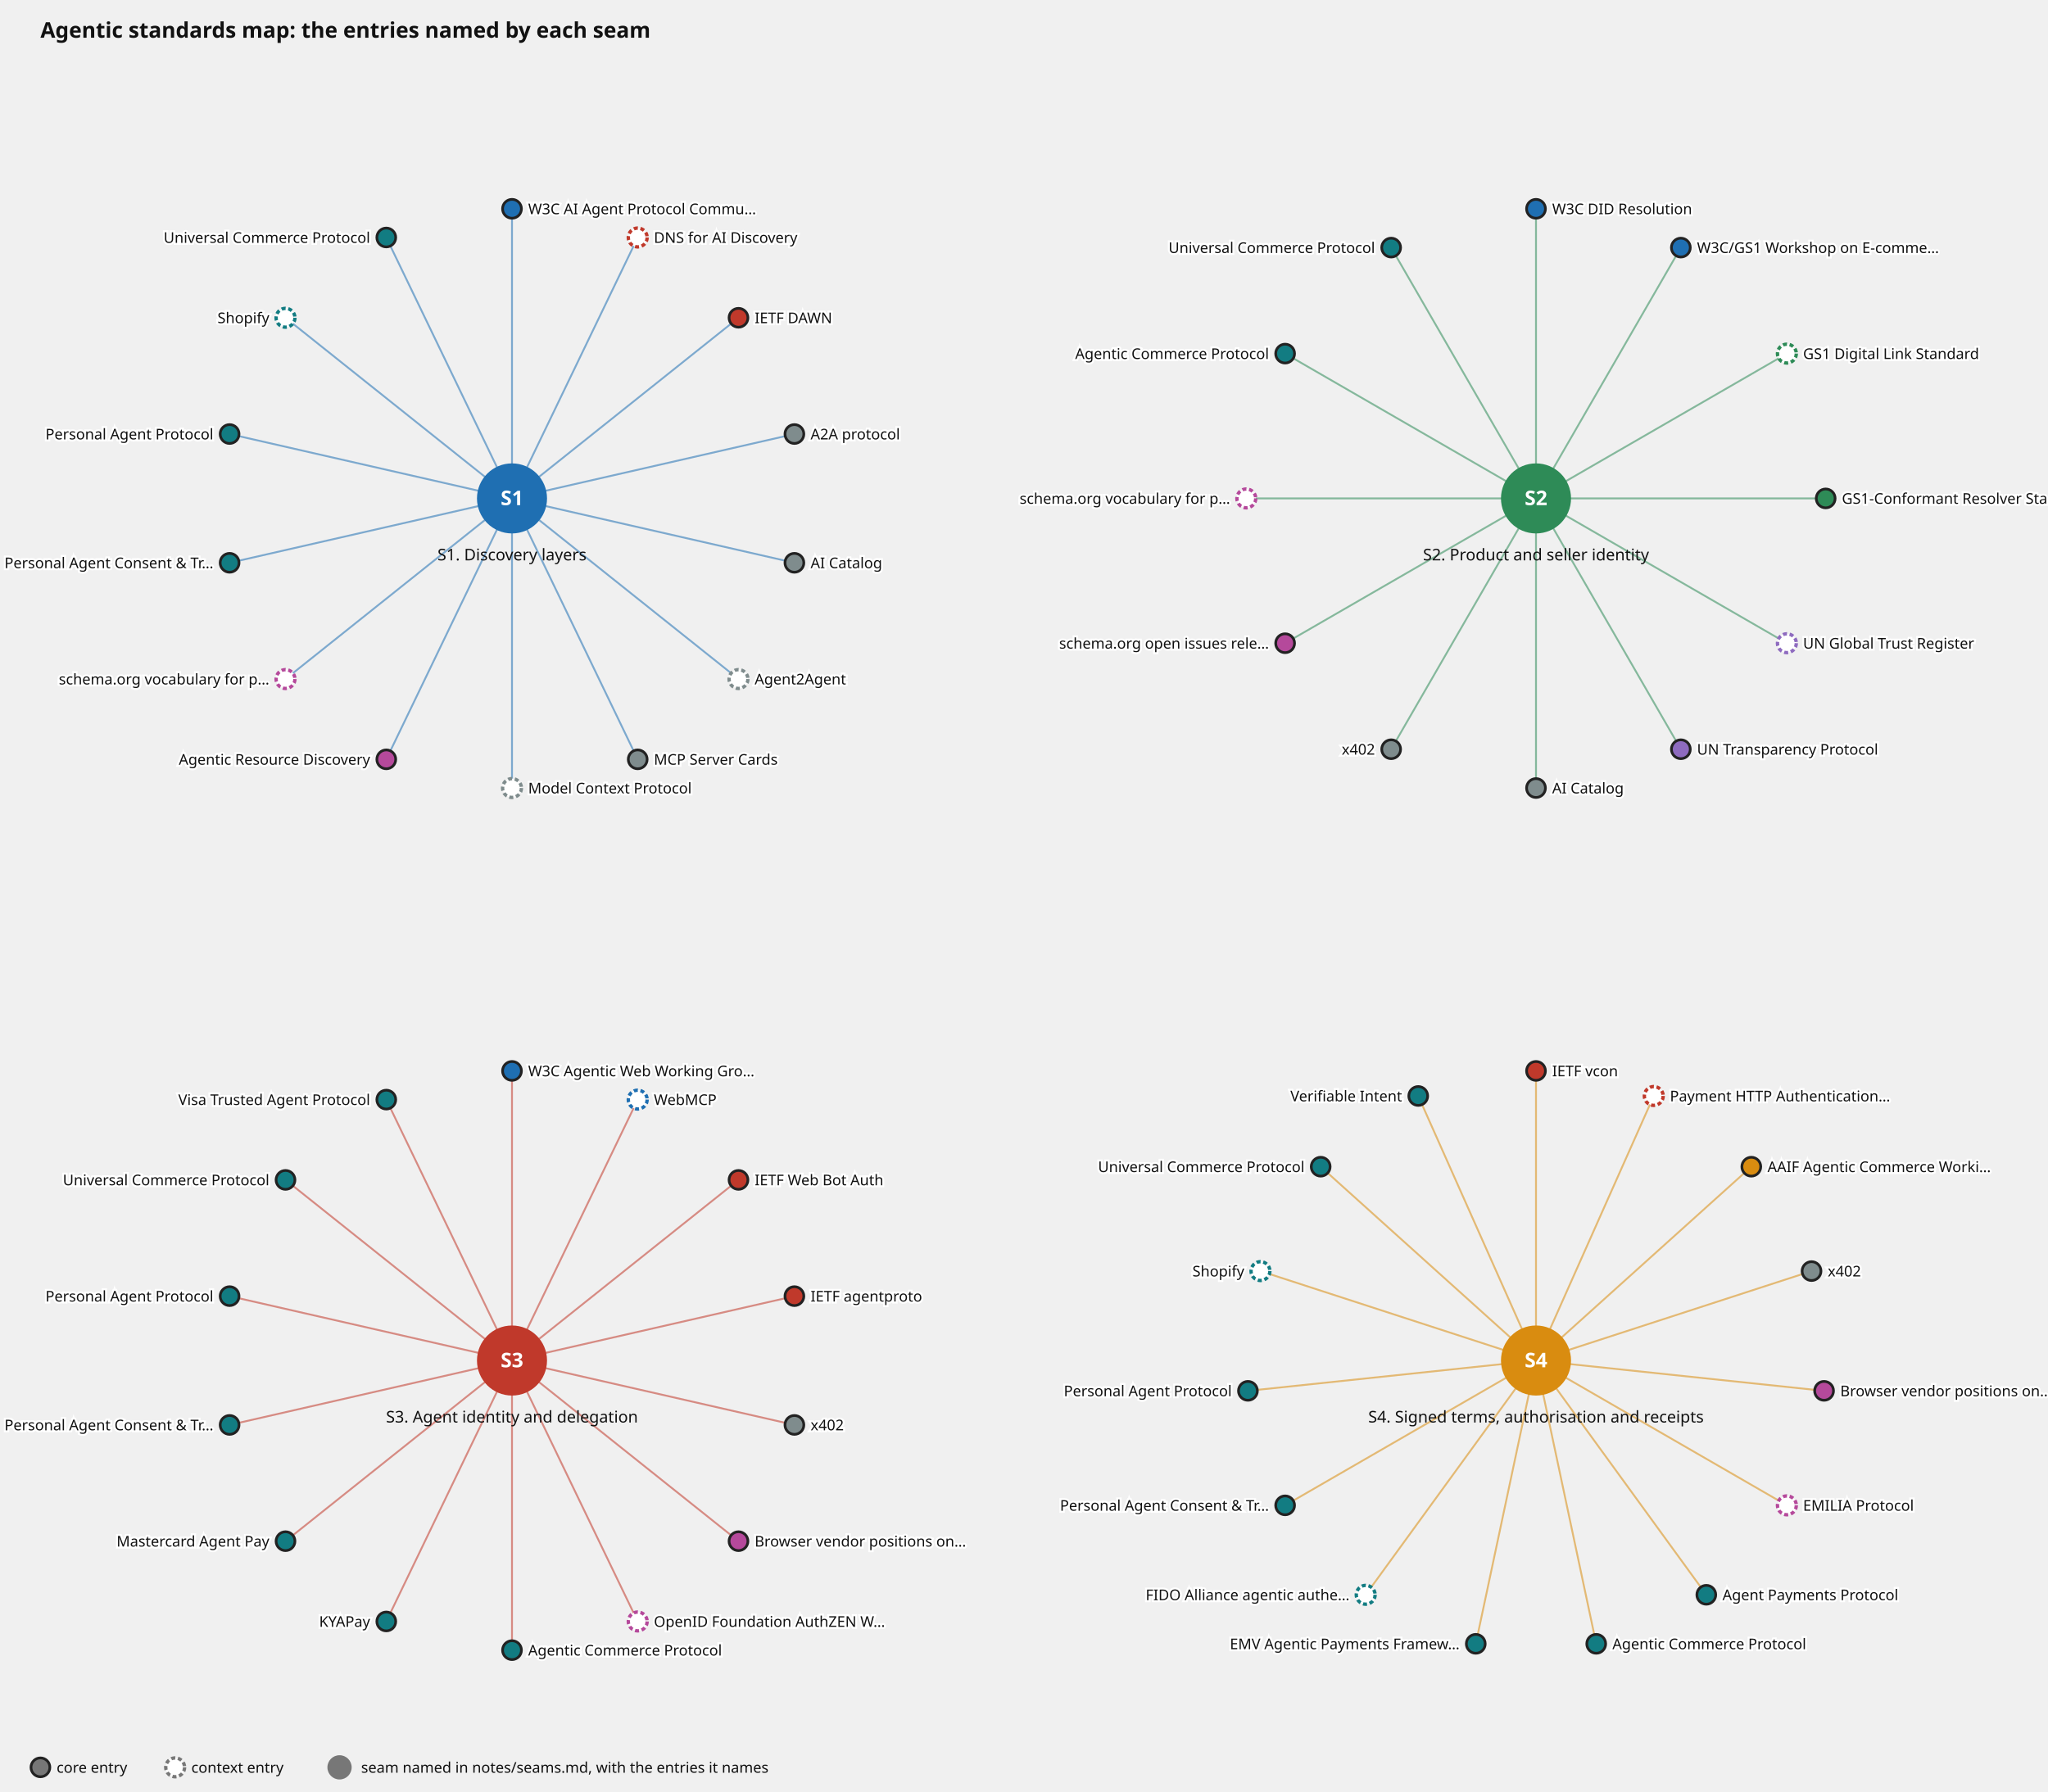
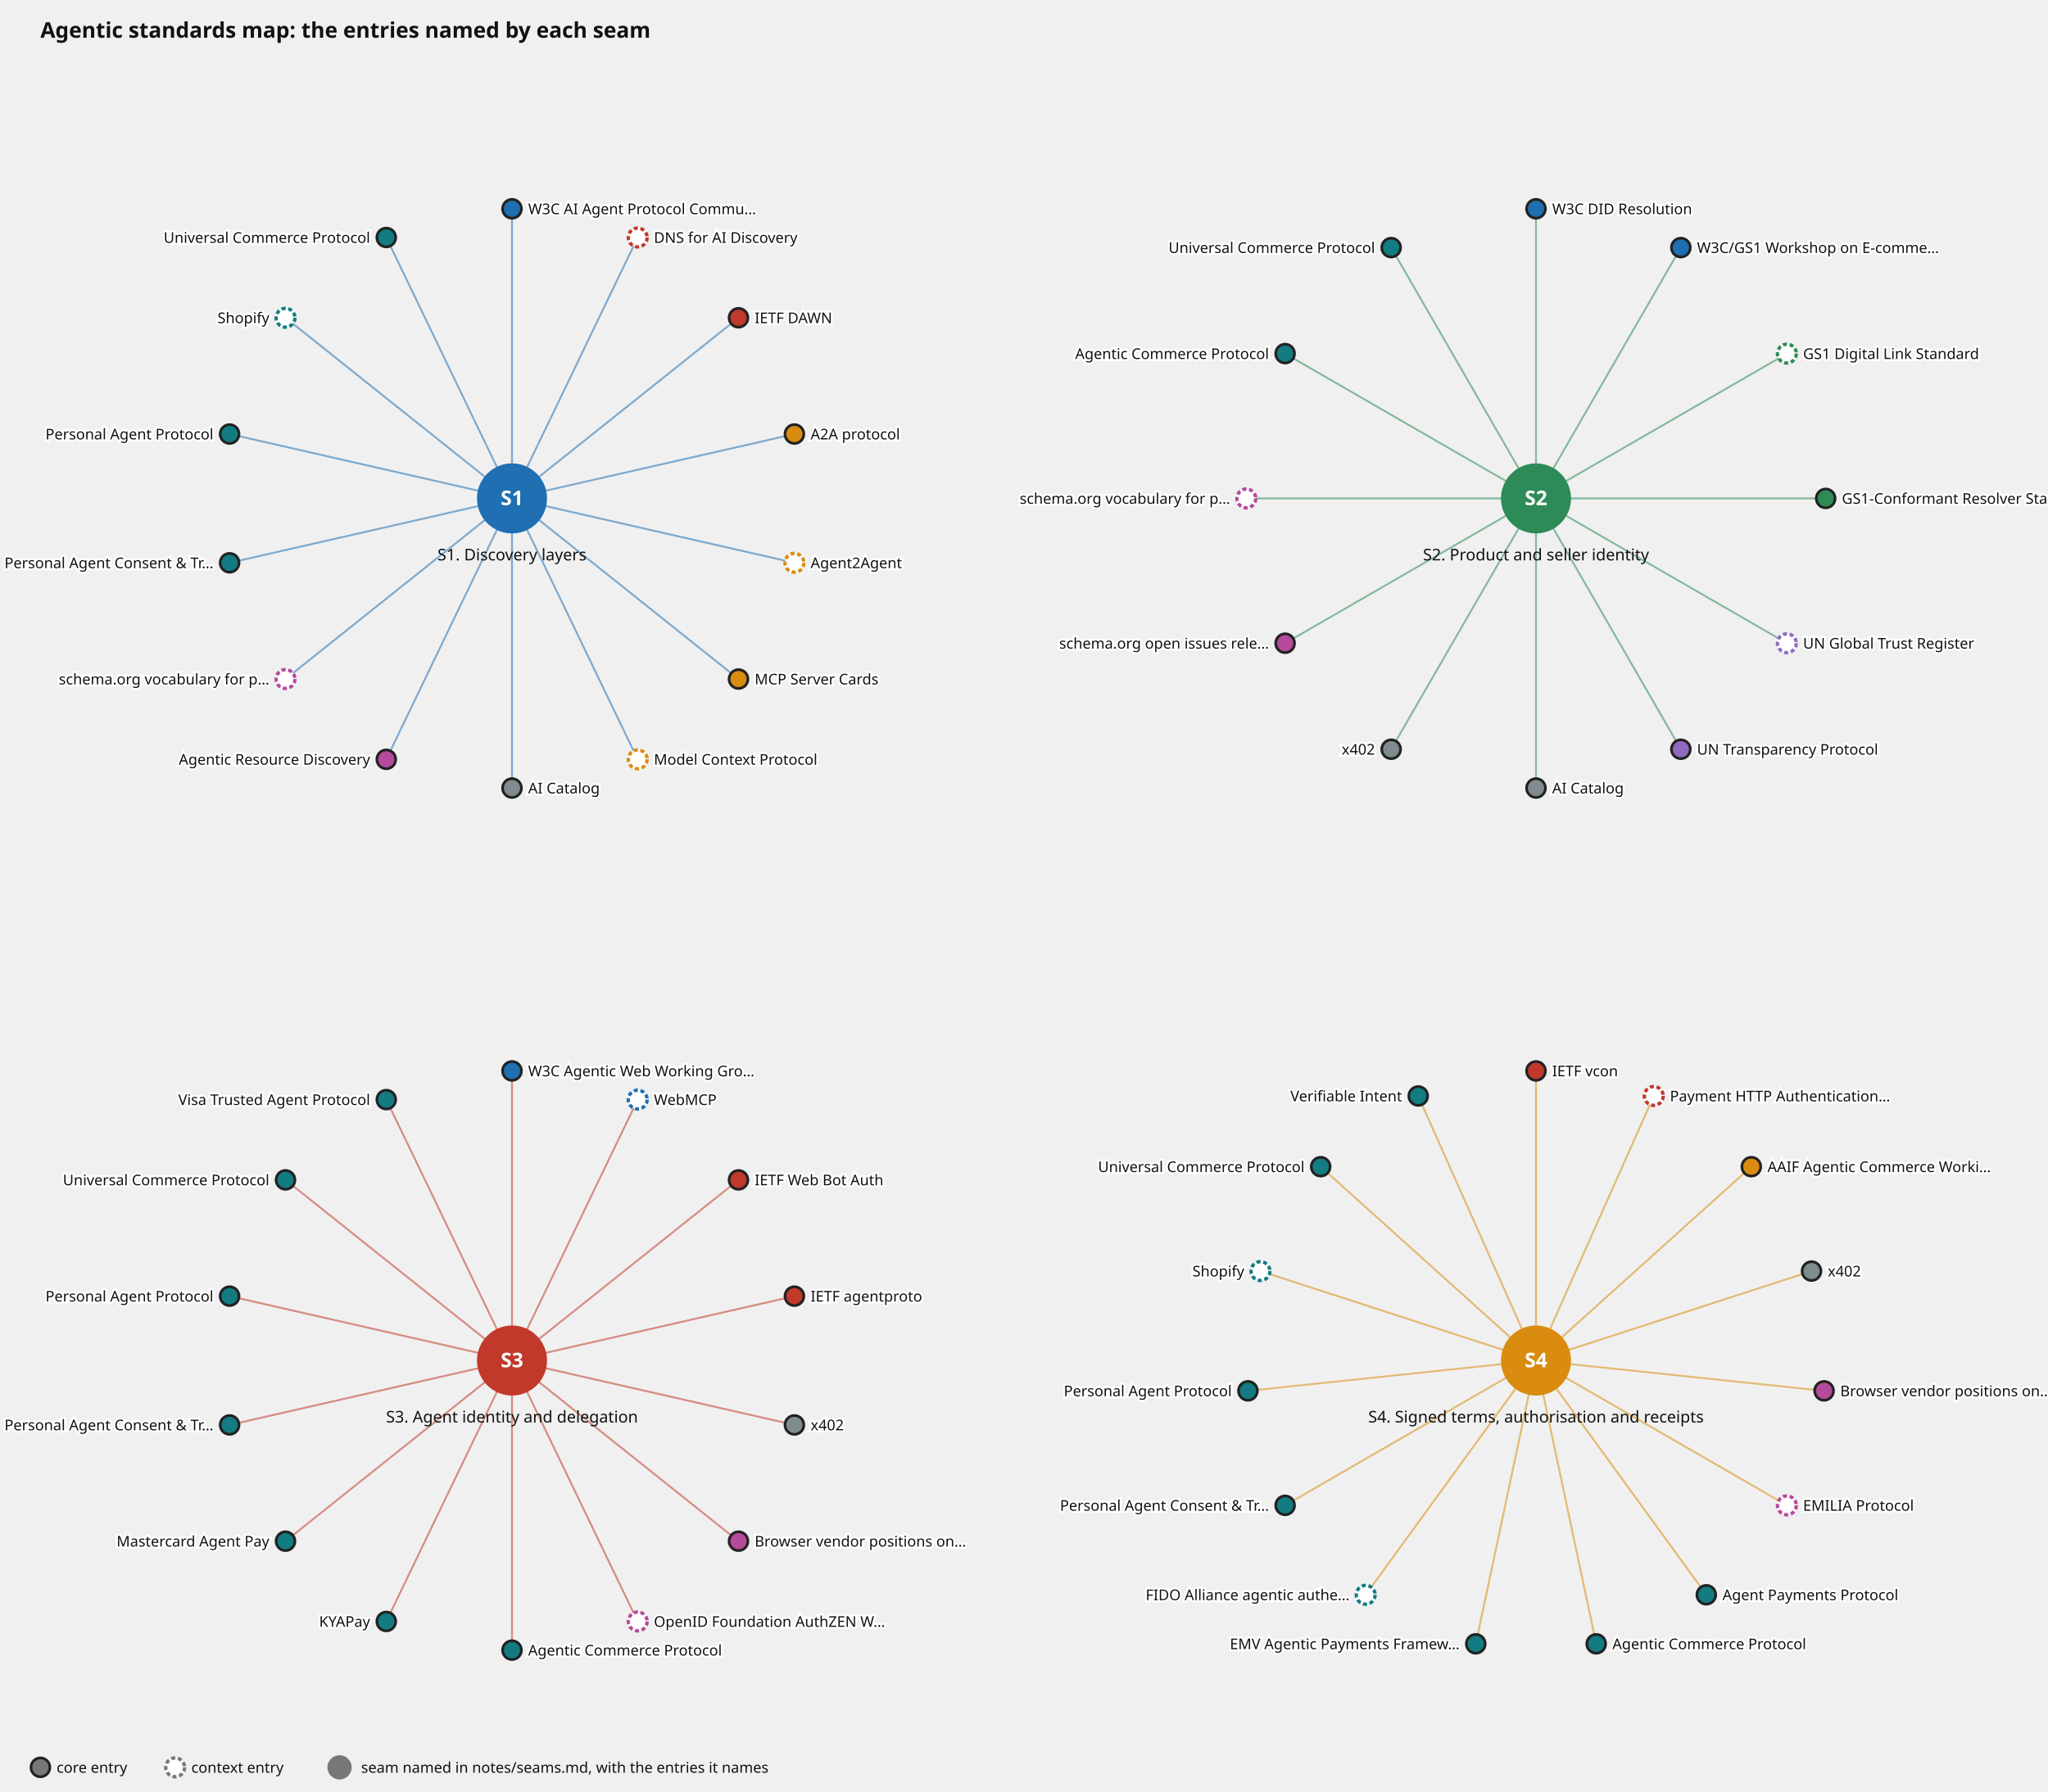
<svg xmlns="http://www.w3.org/2000/svg" xmlns:xlink="http://www.w3.org/1999/xlink" viewBox="0 0 1520 1330" width="1520" height="1330" role="img" aria-labelledby="gt2 gt2d" font-family="system-ui, sans-serif">
  <text x="30" y="28" font-size="16" font-weight="bold" fill="#111">Agentic standards map: the entries named by each seam</text>
  <g stroke="#1f6fb2" stroke-opacity="0.55" stroke-width="1.4">
    <line x1="380.0" y1="370.0" x2="380.0" y2="155.0" />
    <line x1="380.0" y1="370.0" x2="473.3" y2="176.3" />
    <line x1="380.0" y1="370.0" x2="548.1" y2="235.9" />
    <line x1="380.0" y1="370.0" x2="589.6" y2="322.2" />
    <line x1="380.0" y1="370.0" x2="589.6" y2="417.8" />
    <line x1="380.0" y1="370.0" x2="548.1" y2="504.1" />
    <line x1="380.0" y1="370.0" x2="473.3" y2="563.7" />
    <line x1="380.0" y1="370.0" x2="380.0" y2="585.0" />
    <line x1="380.0" y1="370.0" x2="286.7" y2="563.7" />
    <line x1="380.0" y1="370.0" x2="211.9" y2="504.1" />
    <line x1="380.0" y1="370.0" x2="170.4" y2="417.8" />
    <line x1="380.0" y1="370.0" x2="170.4" y2="322.2" />
    <line x1="380.0" y1="370.0" x2="211.9" y2="235.9" />
    <line x1="380.0" y1="370.0" x2="286.7" y2="176.3" />
  </g>
  <a xlink:href="seams.html#s1-discovery-layers" href="seams.html#s1-discovery-layers" target="_top">
    <circle cx="380.0" cy="370.0" r="26" fill="#1f6fb2" />
    <text x="380.0" y="375.0" font-size="15" font-weight="bold" fill="#fff" text-anchor="middle">S1</text>
  </a>
  <text x="380.0" y="416.0" font-size="12" text-anchor="middle" fill="#111">S1. Discovery layers</text>
  <a xlink:href="entries/w3c-ai-agent-protocol-cg.html" href="entries/w3c-ai-agent-protocol-cg.html" target="_top">
    <circle cx="380.0" cy="155.0" r="7" fill="#1f6fb2" stroke="#222" stroke-width="2" />
    <text x="392.0" y="159.0" font-size="11" text-anchor="start" fill="#111" stroke="#fff" stroke-width="3" paint-order="stroke">W3C AI Agent Protocol Commu…</text>
  </a>
  <a xlink:href="entries/ietf-dnsaid.html" href="entries/ietf-dnsaid.html" target="_top">
    <circle cx="473.3" cy="176.3" r="7" fill="#fff" stroke="#c0392b" stroke-width="2.5" stroke-dasharray="3 2" />
    <text x="485.3" y="180.3" font-size="11" text-anchor="start" fill="#111" stroke="#fff" stroke-width="3" paint-order="stroke">DNS for AI Discovery</text>
  </a>
  <a xlink:href="entries/ietf-dawn.html" href="entries/ietf-dawn.html" target="_top">
    <circle cx="548.1" cy="235.9" r="7" fill="#c0392b" stroke="#222" stroke-width="2" />
    <text x="560.1" y="239.9" font-size="11" text-anchor="start" fill="#111" stroke="#fff" stroke-width="3" paint-order="stroke">IETF DAWN</text>
  </a>
  <a xlink:href="entries/a2a-discovery.html" href="entries/a2a-discovery.html" target="_top">
-     <circle cx="589.6" cy="322.2" r="7" fill="#7f8c8d" stroke="#222" stroke-width="2" />
+     <circle cx="589.6" cy="322.2" r="7" fill="#d98c10" stroke="#222" stroke-width="2" />
    <text x="601.6" y="326.2" font-size="11" text-anchor="start" fill="#111" stroke="#fff" stroke-width="3" paint-order="stroke">A2A protocol</text>
  </a>
+   <a xlink:href="entries/a2a-core.html" href="entries/a2a-core.html" target="_top">
+     <circle cx="589.6" cy="417.8" r="7" fill="#fff" stroke="#d98c10" stroke-width="2.5" stroke-dasharray="3 2" />
+     <text x="601.6" y="421.8" font-size="11" text-anchor="start" fill="#111" stroke="#fff" stroke-width="3" paint-order="stroke">Agent2Agent</text>
+   </a>
+   <a xlink:href="entries/mcp-server-card.html" href="entries/mcp-server-card.html" target="_top">
+     <circle cx="548.1" cy="504.1" r="7" fill="#d98c10" stroke="#222" stroke-width="2" />
+     <text x="560.1" y="508.1" font-size="11" text-anchor="start" fill="#111" stroke="#fff" stroke-width="3" paint-order="stroke">MCP Server Cards</text>
+   </a>
+   <a xlink:href="entries/mcp-core.html" href="entries/mcp-core.html" target="_top">
+     <circle cx="473.3" cy="563.7" r="7" fill="#fff" stroke="#d98c10" stroke-width="2.5" stroke-dasharray="3 2" />
+     <text x="485.3" y="567.7" font-size="11" text-anchor="start" fill="#111" stroke="#fff" stroke-width="3" paint-order="stroke">Model Context Protocol</text>
+   </a>
  <a xlink:href="entries/lf-ai-catalog.html" href="entries/lf-ai-catalog.html" target="_top">
-     <circle cx="589.6" cy="417.8" r="7" fill="#7f8c8d" stroke="#222" stroke-width="2" />
-     <text x="601.6" y="421.8" font-size="11" text-anchor="start" fill="#111" stroke="#fff" stroke-width="3" paint-order="stroke">AI Catalog</text>
-   </a>
-   <a xlink:href="entries/a2a-core.html" href="entries/a2a-core.html" target="_top">
-     <circle cx="548.1" cy="504.1" r="7" fill="#fff" stroke="#7f8c8d" stroke-width="2.5" stroke-dasharray="3 2" />
-     <text x="560.1" y="508.1" font-size="11" text-anchor="start" fill="#111" stroke="#fff" stroke-width="3" paint-order="stroke">Agent2Agent</text>
-   </a>
-   <a xlink:href="entries/mcp-server-card.html" href="entries/mcp-server-card.html" target="_top">
-     <circle cx="473.3" cy="563.7" r="7" fill="#7f8c8d" stroke="#222" stroke-width="2" />
-     <text x="485.3" y="567.7" font-size="11" text-anchor="start" fill="#111" stroke="#fff" stroke-width="3" paint-order="stroke">MCP Server Cards</text>
-   </a>
-   <a xlink:href="entries/mcp-core.html" href="entries/mcp-core.html" target="_top">
-     <circle cx="380.0" cy="585.0" r="7" fill="#fff" stroke="#7f8c8d" stroke-width="2.5" stroke-dasharray="3 2" />
-     <text x="392.0" y="589.0" font-size="11" text-anchor="start" fill="#111" stroke="#fff" stroke-width="3" paint-order="stroke">Model Context Protocol</text>
+     <circle cx="380.0" cy="585.0" r="7" fill="#7f8c8d" stroke="#222" stroke-width="2" />
+     <text x="392.0" y="589.0" font-size="11" text-anchor="start" fill="#111" stroke="#fff" stroke-width="3" paint-order="stroke">AI Catalog</text>
  </a>
  <a xlink:href="entries/ard.html" href="entries/ard.html" target="_top">
    <circle cx="286.7" cy="563.7" r="7" fill="#b5499b" stroke="#222" stroke-width="2" />
    <text x="274.7" y="567.7" font-size="11" text-anchor="end" fill="#111" stroke="#fff" stroke-width="3" paint-order="stroke">Agentic Resource Discovery</text>
  </a>
  <a xlink:href="entries/schemaorg-baseline.html" href="entries/schemaorg-baseline.html" target="_top">
    <circle cx="211.9" cy="504.1" r="7" fill="#fff" stroke="#b5499b" stroke-width="2.5" stroke-dasharray="3 2" />
    <text x="199.9" y="508.1" font-size="11" text-anchor="end" fill="#111" stroke="#fff" stroke-width="3" paint-order="stroke">schema.org vocabulary for p…</text>
  </a>
  <a xlink:href="entries/pact.html" href="entries/pact.html" target="_top">
    <circle cx="170.4" cy="417.8" r="7" fill="#127c82" stroke="#222" stroke-width="2" />
    <text x="158.4" y="421.8" font-size="11" text-anchor="end" fill="#111" stroke="#fff" stroke-width="3" paint-order="stroke">Personal Agent Consent &amp; Tr…</text>
  </a>
  <a xlink:href="entries/pap.html" href="entries/pap.html" target="_top">
    <circle cx="170.4" cy="322.2" r="7" fill="#127c82" stroke="#222" stroke-width="2" />
    <text x="158.4" y="326.2" font-size="11" text-anchor="end" fill="#111" stroke="#fff" stroke-width="3" paint-order="stroke">Personal Agent Protocol</text>
  </a>
  <a xlink:href="entries/shopify.html" href="entries/shopify.html" target="_top">
    <circle cx="211.9" cy="235.9" r="7" fill="#fff" stroke="#127c82" stroke-width="2.5" stroke-dasharray="3 2" />
    <text x="199.9" y="239.9" font-size="11" text-anchor="end" fill="#111" stroke="#fff" stroke-width="3" paint-order="stroke">Shopify</text>
  </a>
  <a xlink:href="entries/ucp.html" href="entries/ucp.html" target="_top">
    <circle cx="286.7" cy="176.3" r="7" fill="#127c82" stroke="#222" stroke-width="2" />
    <text x="274.7" y="180.3" font-size="11" text-anchor="end" fill="#111" stroke="#fff" stroke-width="3" paint-order="stroke">Universal Commerce Protocol</text>
  </a>
  <g stroke="#2e8b57" stroke-opacity="0.55" stroke-width="1.4">
    <line x1="1140.0" y1="370.0" x2="1140.0" y2="155.0" />
    <line x1="1140.0" y1="370.0" x2="1247.5" y2="183.8" />
    <line x1="1140.0" y1="370.0" x2="1326.2" y2="262.5" />
    <line x1="1140.0" y1="370.0" x2="1355.0" y2="370.0" />
    <line x1="1140.0" y1="370.0" x2="1326.2" y2="477.5" />
    <line x1="1140.0" y1="370.0" x2="1247.5" y2="556.2" />
    <line x1="1140.0" y1="370.0" x2="1140.0" y2="585.0" />
    <line x1="1140.0" y1="370.0" x2="1032.5" y2="556.2" />
    <line x1="1140.0" y1="370.0" x2="953.8" y2="477.5" />
    <line x1="1140.0" y1="370.0" x2="925.0" y2="370.0" />
    <line x1="1140.0" y1="370.0" x2="953.8" y2="262.5" />
    <line x1="1140.0" y1="370.0" x2="1032.5" y2="183.8" />
  </g>
  <a xlink:href="seams.html#s2-product-and-seller-identity" href="seams.html#s2-product-and-seller-identity" target="_top">
    <circle cx="1140.0" cy="370.0" r="26" fill="#2e8b57" />
    <text x="1140.0" y="375.0" font-size="15" font-weight="bold" fill="#fff" text-anchor="middle">S2</text>
  </a>
  <text x="1140.0" y="416.0" font-size="12" text-anchor="middle" fill="#111">S2. Product and seller identity</text>
  <a xlink:href="entries/w3c-did-resolution.html" href="entries/w3c-did-resolution.html" target="_top">
    <circle cx="1140.0" cy="155.0" r="7" fill="#1f6fb2" stroke="#222" stroke-width="2" />
    <text x="1152.0" y="159.0" font-size="11" text-anchor="start" fill="#111" stroke="#fff" stroke-width="3" paint-order="stroke">W3C DID Resolution</text>
  </a>
  <a xlink:href="entries/w3c-gs1-ecommerce-workshop.html" href="entries/w3c-gs1-ecommerce-workshop.html" target="_top">
    <circle cx="1247.5" cy="183.8" r="7" fill="#1f6fb2" stroke="#222" stroke-width="2" />
    <text x="1259.5" y="187.8" font-size="11" text-anchor="start" fill="#111" stroke="#fff" stroke-width="3" paint-order="stroke">W3C/GS1 Workshop on E-comme…</text>
  </a>
  <a xlink:href="entries/gs1-digital-link.html" href="entries/gs1-digital-link.html" target="_top">
    <circle cx="1326.2" cy="262.5" r="7" fill="#fff" stroke="#2e8b57" stroke-width="2.5" stroke-dasharray="3 2" />
    <text x="1338.2" y="266.5" font-size="11" text-anchor="start" fill="#111" stroke="#fff" stroke-width="3" paint-order="stroke">GS1 Digital Link Standard</text>
  </a>
  <a xlink:href="entries/gs1-conformant-resolver.html" href="entries/gs1-conformant-resolver.html" target="_top">
    <circle cx="1355.0" cy="370.0" r="7" fill="#2e8b57" stroke="#222" stroke-width="2" />
    <text x="1367.0" y="374.0" font-size="11" text-anchor="start" fill="#111" stroke="#fff" stroke-width="3" paint-order="stroke">GS1-Conformant Resolver Sta…</text>
  </a>
  <a xlink:href="entries/un-gtr-urn.html" href="entries/un-gtr-urn.html" target="_top">
    <circle cx="1326.2" cy="477.5" r="7" fill="#fff" stroke="#8e6bbf" stroke-width="2.5" stroke-dasharray="3 2" />
    <text x="1338.2" y="481.5" font-size="11" text-anchor="start" fill="#111" stroke="#fff" stroke-width="3" paint-order="stroke">UN Global Trust Register</text>
  </a>
  <a xlink:href="entries/untp-identity-resolver.html" href="entries/untp-identity-resolver.html" target="_top">
    <circle cx="1247.5" cy="556.2" r="7" fill="#8e6bbf" stroke="#222" stroke-width="2" />
    <text x="1259.5" y="560.2" font-size="11" text-anchor="start" fill="#111" stroke="#fff" stroke-width="3" paint-order="stroke">UN Transparency Protocol</text>
  </a>
  <a xlink:href="entries/lf-ai-catalog.html" href="entries/lf-ai-catalog.html" target="_top">
    <circle cx="1140.0" cy="585.0" r="7" fill="#7f8c8d" stroke="#222" stroke-width="2" />
    <text x="1152.0" y="589.0" font-size="11" text-anchor="start" fill="#111" stroke="#fff" stroke-width="3" paint-order="stroke">AI Catalog</text>
  </a>
  <a xlink:href="entries/x402.html" href="entries/x402.html" target="_top">
    <circle cx="1032.5" cy="556.2" r="7" fill="#7f8c8d" stroke="#222" stroke-width="2" />
    <text x="1020.5" y="560.2" font-size="11" text-anchor="end" fill="#111" stroke="#fff" stroke-width="3" paint-order="stroke">x402</text>
  </a>
  <a xlink:href="entries/schemaorg-open-agent-commerce-items.html" href="entries/schemaorg-open-agent-commerce-items.html" target="_top">
    <circle cx="953.8" cy="477.5" r="7" fill="#b5499b" stroke="#222" stroke-width="2" />
    <text x="941.8" y="481.5" font-size="11" text-anchor="end" fill="#111" stroke="#fff" stroke-width="3" paint-order="stroke">schema.org open issues rele…</text>
  </a>
  <a xlink:href="entries/schemaorg-baseline.html" href="entries/schemaorg-baseline.html" target="_top">
    <circle cx="925.0" cy="370.0" r="7" fill="#fff" stroke="#b5499b" stroke-width="2.5" stroke-dasharray="3 2" />
    <text x="913.0" y="374.0" font-size="11" text-anchor="end" fill="#111" stroke="#fff" stroke-width="3" paint-order="stroke">schema.org vocabulary for p…</text>
  </a>
  <a xlink:href="entries/acp.html" href="entries/acp.html" target="_top">
    <circle cx="953.8" cy="262.5" r="7" fill="#127c82" stroke="#222" stroke-width="2" />
    <text x="941.8" y="266.5" font-size="11" text-anchor="end" fill="#111" stroke="#fff" stroke-width="3" paint-order="stroke">Agentic Commerce Protocol</text>
  </a>
  <a xlink:href="entries/ucp.html" href="entries/ucp.html" target="_top">
    <circle cx="1032.5" cy="183.8" r="7" fill="#127c82" stroke="#222" stroke-width="2" />
    <text x="1020.5" y="187.8" font-size="11" text-anchor="end" fill="#111" stroke="#fff" stroke-width="3" paint-order="stroke">Universal Commerce Protocol</text>
  </a>
  <g stroke="#c0392b" stroke-opacity="0.55" stroke-width="1.4">
    <line x1="380.0" y1="1010.0" x2="380.0" y2="795.0" />
    <line x1="380.0" y1="1010.0" x2="473.3" y2="816.3" />
    <line x1="380.0" y1="1010.0" x2="548.1" y2="875.9" />
    <line x1="380.0" y1="1010.0" x2="589.6" y2="962.2" />
    <line x1="380.0" y1="1010.0" x2="589.6" y2="1057.8" />
    <line x1="380.0" y1="1010.0" x2="548.1" y2="1144.1" />
    <line x1="380.0" y1="1010.0" x2="473.3" y2="1203.7" />
    <line x1="380.0" y1="1010.0" x2="380.0" y2="1225.0" />
    <line x1="380.0" y1="1010.0" x2="286.7" y2="1203.7" />
    <line x1="380.0" y1="1010.0" x2="211.9" y2="1144.1" />
    <line x1="380.0" y1="1010.0" x2="170.4" y2="1057.8" />
    <line x1="380.0" y1="1010.0" x2="170.4" y2="962.2" />
    <line x1="380.0" y1="1010.0" x2="211.9" y2="875.9" />
    <line x1="380.0" y1="1010.0" x2="286.7" y2="816.3" />
  </g>
  <a xlink:href="seams.html#s3-agent-identity-and-delegation" href="seams.html#s3-agent-identity-and-delegation" target="_top">
    <circle cx="380.0" cy="1010.0" r="26" fill="#c0392b" />
    <text x="380.0" y="1015.0" font-size="15" font-weight="bold" fill="#fff" text-anchor="middle">S3</text>
  </a>
  <text x="380.0" y="1056.0" font-size="12" text-anchor="middle" fill="#111">S3. Agent identity and delegation</text>
  <a xlink:href="entries/w3c-agenticweb-wg.html" href="entries/w3c-agenticweb-wg.html" target="_top">
    <circle cx="380.0" cy="795.0" r="7" fill="#1f6fb2" stroke="#222" stroke-width="2" />
    <text x="392.0" y="799.0" font-size="11" text-anchor="start" fill="#111" stroke="#fff" stroke-width="3" paint-order="stroke">W3C Agentic Web Working Gro…</text>
  </a>
  <a xlink:href="entries/w3c-webmcp-cg-report.html" href="entries/w3c-webmcp-cg-report.html" target="_top">
    <circle cx="473.3" cy="816.3" r="7" fill="#fff" stroke="#1f6fb2" stroke-width="2.5" stroke-dasharray="3 2" />
    <text x="485.3" y="820.3" font-size="11" text-anchor="start" fill="#111" stroke="#fff" stroke-width="3" paint-order="stroke">WebMCP</text>
  </a>
  <a xlink:href="entries/ietf-webbotauth.html" href="entries/ietf-webbotauth.html" target="_top">
    <circle cx="548.1" cy="875.9" r="7" fill="#c0392b" stroke="#222" stroke-width="2" />
    <text x="560.1" y="879.9" font-size="11" text-anchor="start" fill="#111" stroke="#fff" stroke-width="3" paint-order="stroke">IETF Web Bot Auth</text>
  </a>
  <a xlink:href="entries/ietf-agentproto.html" href="entries/ietf-agentproto.html" target="_top">
    <circle cx="589.6" cy="962.2" r="7" fill="#c0392b" stroke="#222" stroke-width="2" />
    <text x="601.6" y="966.2" font-size="11" text-anchor="start" fill="#111" stroke="#fff" stroke-width="3" paint-order="stroke">IETF agentproto</text>
  </a>
  <a xlink:href="entries/x402.html" href="entries/x402.html" target="_top">
    <circle cx="589.6" cy="1057.8" r="7" fill="#7f8c8d" stroke="#222" stroke-width="2" />
    <text x="601.6" y="1061.8" font-size="11" text-anchor="start" fill="#111" stroke="#fff" stroke-width="3" paint-order="stroke">x402</text>
  </a>
  <a xlink:href="entries/browsers-webmcp.html" href="entries/browsers-webmcp.html" target="_top">
    <circle cx="548.1" cy="1144.1" r="7" fill="#b5499b" stroke="#222" stroke-width="2" />
    <text x="560.1" y="1148.1" font-size="11" text-anchor="start" fill="#111" stroke="#fff" stroke-width="3" paint-order="stroke">Browser vendor positions on…</text>
  </a>
  <a xlink:href="entries/oidf-authzen-agents.html" href="entries/oidf-authzen-agents.html" target="_top">
    <circle cx="473.3" cy="1203.7" r="7" fill="#fff" stroke="#b5499b" stroke-width="2.5" stroke-dasharray="3 2" />
    <text x="485.3" y="1207.7" font-size="11" text-anchor="start" fill="#111" stroke="#fff" stroke-width="3" paint-order="stroke">OpenID Foundation AuthZEN W…</text>
  </a>
  <a xlink:href="entries/acp.html" href="entries/acp.html" target="_top">
    <circle cx="380.0" cy="1225.0" r="7" fill="#127c82" stroke="#222" stroke-width="2" />
    <text x="392.0" y="1229.0" font-size="11" text-anchor="start" fill="#111" stroke="#fff" stroke-width="3" paint-order="stroke">Agentic Commerce Protocol</text>
  </a>
  <a xlink:href="entries/kyapay.html" href="entries/kyapay.html" target="_top">
    <circle cx="286.7" cy="1203.7" r="7" fill="#127c82" stroke="#222" stroke-width="2" />
    <text x="274.7" y="1207.7" font-size="11" text-anchor="end" fill="#111" stroke="#fff" stroke-width="3" paint-order="stroke">KYAPay</text>
  </a>
  <a xlink:href="entries/mastercard-agent-pay.html" href="entries/mastercard-agent-pay.html" target="_top">
    <circle cx="211.9" cy="1144.1" r="7" fill="#127c82" stroke="#222" stroke-width="2" />
    <text x="199.9" y="1148.1" font-size="11" text-anchor="end" fill="#111" stroke="#fff" stroke-width="3" paint-order="stroke">Mastercard Agent Pay</text>
  </a>
  <a xlink:href="entries/pact.html" href="entries/pact.html" target="_top">
    <circle cx="170.4" cy="1057.8" r="7" fill="#127c82" stroke="#222" stroke-width="2" />
    <text x="158.4" y="1061.8" font-size="11" text-anchor="end" fill="#111" stroke="#fff" stroke-width="3" paint-order="stroke">Personal Agent Consent &amp; Tr…</text>
  </a>
  <a xlink:href="entries/pap.html" href="entries/pap.html" target="_top">
    <circle cx="170.4" cy="962.2" r="7" fill="#127c82" stroke="#222" stroke-width="2" />
    <text x="158.4" y="966.2" font-size="11" text-anchor="end" fill="#111" stroke="#fff" stroke-width="3" paint-order="stroke">Personal Agent Protocol</text>
  </a>
  <a xlink:href="entries/ucp.html" href="entries/ucp.html" target="_top">
    <circle cx="211.9" cy="875.9" r="7" fill="#127c82" stroke="#222" stroke-width="2" />
    <text x="199.9" y="879.9" font-size="11" text-anchor="end" fill="#111" stroke="#fff" stroke-width="3" paint-order="stroke">Universal Commerce Protocol</text>
  </a>
  <a xlink:href="entries/visa-tap.html" href="entries/visa-tap.html" target="_top">
    <circle cx="286.7" cy="816.3" r="7" fill="#127c82" stroke="#222" stroke-width="2" />
    <text x="274.7" y="820.3" font-size="11" text-anchor="end" fill="#111" stroke="#fff" stroke-width="3" paint-order="stroke">Visa Trusted Agent Protocol</text>
  </a>
  <g stroke="#d98c10" stroke-opacity="0.55" stroke-width="1.4">
    <line x1="1140.0" y1="1010.0" x2="1140.0" y2="795.0" />
    <line x1="1140.0" y1="1010.0" x2="1227.4" y2="813.6" />
    <line x1="1140.0" y1="1010.0" x2="1299.8" y2="866.1" />
    <line x1="1140.0" y1="1010.0" x2="1344.5" y2="943.6" />
    <line x1="1140.0" y1="1010.0" x2="1353.8" y2="1032.5" />
    <line x1="1140.0" y1="1010.0" x2="1326.2" y2="1117.5" />
    <line x1="1140.0" y1="1010.0" x2="1266.4" y2="1183.9" />
    <line x1="1140.0" y1="1010.0" x2="1184.7" y2="1220.3" />
    <line x1="1140.0" y1="1010.0" x2="1095.3" y2="1220.3" />
    <line x1="1140.0" y1="1010.0" x2="1013.6" y2="1183.9" />
    <line x1="1140.0" y1="1010.0" x2="953.8" y2="1117.5" />
    <line x1="1140.0" y1="1010.0" x2="926.2" y2="1032.5" />
    <line x1="1140.0" y1="1010.0" x2="935.5" y2="943.6" />
    <line x1="1140.0" y1="1010.0" x2="980.2" y2="866.1" />
    <line x1="1140.0" y1="1010.0" x2="1052.6" y2="813.6" />
  </g>
  <a xlink:href="seams.html#s4-signed-terms-authorisation-and-receipts" href="seams.html#s4-signed-terms-authorisation-and-receipts" target="_top">
    <circle cx="1140.0" cy="1010.0" r="26" fill="#d98c10" />
    <text x="1140.0" y="1015.0" font-size="15" font-weight="bold" fill="#fff" text-anchor="middle">S4</text>
  </a>
  <text x="1140.0" y="1056.0" font-size="12" text-anchor="middle" fill="#111">S4. Signed terms, authorisation and receipts</text>
  <a xlink:href="entries/ietf-vcon.html" href="entries/ietf-vcon.html" target="_top">
    <circle cx="1140.0" cy="795.0" r="7" fill="#c0392b" stroke="#222" stroke-width="2" />
    <text x="1152.0" y="799.0" font-size="11" text-anchor="start" fill="#111" stroke="#fff" stroke-width="3" paint-order="stroke">IETF vcon</text>
  </a>
  <a xlink:href="entries/ietf-httpauth-payment.html" href="entries/ietf-httpauth-payment.html" target="_top">
    <circle cx="1227.4" cy="813.6" r="7" fill="#fff" stroke="#c0392b" stroke-width="2.5" stroke-dasharray="3 2" />
    <text x="1239.4" y="817.6" font-size="11" text-anchor="start" fill="#111" stroke="#fff" stroke-width="3" paint-order="stroke">Payment HTTP Authentication…</text>
  </a>
  <a xlink:href="entries/aaif-wg-agentic-commerce.html" href="entries/aaif-wg-agentic-commerce.html" target="_top">
    <circle cx="1299.8" cy="866.1" r="7" fill="#d98c10" stroke="#222" stroke-width="2" />
    <text x="1311.8" y="870.1" font-size="11" text-anchor="start" fill="#111" stroke="#fff" stroke-width="3" paint-order="stroke">AAIF Agentic Commerce Worki…</text>
  </a>
  <a xlink:href="entries/x402.html" href="entries/x402.html" target="_top">
    <circle cx="1344.5" cy="943.6" r="7" fill="#7f8c8d" stroke="#222" stroke-width="2" />
    <text x="1356.5" y="947.6" font-size="11" text-anchor="start" fill="#111" stroke="#fff" stroke-width="3" paint-order="stroke">x402</text>
  </a>
  <a xlink:href="entries/browsers-webmcp.html" href="entries/browsers-webmcp.html" target="_top">
    <circle cx="1353.8" cy="1032.5" r="7" fill="#b5499b" stroke="#222" stroke-width="2" />
    <text x="1365.8" y="1036.5" font-size="11" text-anchor="start" fill="#111" stroke="#fff" stroke-width="3" paint-order="stroke">Browser vendor positions on…</text>
  </a>
  <a xlink:href="entries/emilia-protocol.html" href="entries/emilia-protocol.html" target="_top">
    <circle cx="1326.2" cy="1117.5" r="7" fill="#fff" stroke="#b5499b" stroke-width="2.5" stroke-dasharray="3 2" />
    <text x="1338.2" y="1121.5" font-size="11" text-anchor="start" fill="#111" stroke="#fff" stroke-width="3" paint-order="stroke">EMILIA Protocol</text>
  </a>
  <a xlink:href="entries/ap2.html" href="entries/ap2.html" target="_top">
    <circle cx="1266.4" cy="1183.9" r="7" fill="#127c82" stroke="#222" stroke-width="2" />
    <text x="1278.4" y="1187.9" font-size="11" text-anchor="start" fill="#111" stroke="#fff" stroke-width="3" paint-order="stroke">Agent Payments Protocol</text>
  </a>
  <a xlink:href="entries/acp.html" href="entries/acp.html" target="_top">
    <circle cx="1184.7" cy="1220.3" r="7" fill="#127c82" stroke="#222" stroke-width="2" />
    <text x="1196.7" y="1224.3" font-size="11" text-anchor="start" fill="#111" stroke="#fff" stroke-width="3" paint-order="stroke">Agentic Commerce Protocol</text>
  </a>
  <a xlink:href="entries/emvco-agentic-payments-framework.html" href="entries/emvco-agentic-payments-framework.html" target="_top">
    <circle cx="1095.3" cy="1220.3" r="7" fill="#127c82" stroke="#222" stroke-width="2" />
    <text x="1083.3" y="1224.3" font-size="11" text-anchor="end" fill="#111" stroke="#fff" stroke-width="3" paint-order="stroke">EMV Agentic Payments Framew…</text>
  </a>
  <a xlink:href="entries/fido-agentic-standards.html" href="entries/fido-agentic-standards.html" target="_top">
    <circle cx="1013.6" cy="1183.9" r="7" fill="#fff" stroke="#127c82" stroke-width="2.5" stroke-dasharray="3 2" />
    <text x="1001.6" y="1187.9" font-size="11" text-anchor="end" fill="#111" stroke="#fff" stroke-width="3" paint-order="stroke">FIDO Alliance agentic authe…</text>
  </a>
  <a xlink:href="entries/pact.html" href="entries/pact.html" target="_top">
    <circle cx="953.8" cy="1117.5" r="7" fill="#127c82" stroke="#222" stroke-width="2" />
    <text x="941.8" y="1121.5" font-size="11" text-anchor="end" fill="#111" stroke="#fff" stroke-width="3" paint-order="stroke">Personal Agent Consent &amp; Tr…</text>
  </a>
  <a xlink:href="entries/pap.html" href="entries/pap.html" target="_top">
    <circle cx="926.2" cy="1032.5" r="7" fill="#127c82" stroke="#222" stroke-width="2" />
    <text x="914.2" y="1036.5" font-size="11" text-anchor="end" fill="#111" stroke="#fff" stroke-width="3" paint-order="stroke">Personal Agent Protocol</text>
  </a>
  <a xlink:href="entries/shopify.html" href="entries/shopify.html" target="_top">
    <circle cx="935.5" cy="943.6" r="7" fill="#fff" stroke="#127c82" stroke-width="2.5" stroke-dasharray="3 2" />
    <text x="923.5" y="947.6" font-size="11" text-anchor="end" fill="#111" stroke="#fff" stroke-width="3" paint-order="stroke">Shopify</text>
  </a>
  <a xlink:href="entries/ucp.html" href="entries/ucp.html" target="_top">
    <circle cx="980.2" cy="866.1" r="7" fill="#127c82" stroke="#222" stroke-width="2" />
    <text x="968.2" y="870.1" font-size="11" text-anchor="end" fill="#111" stroke="#fff" stroke-width="3" paint-order="stroke">Universal Commerce Protocol</text>
  </a>
  <a xlink:href="entries/verifiable-intent.html" href="entries/verifiable-intent.html" target="_top">
    <circle cx="1052.6" cy="813.6" r="7" fill="#127c82" stroke="#222" stroke-width="2" />
    <text x="1040.6" y="817.6" font-size="11" text-anchor="end" fill="#111" stroke="#fff" stroke-width="3" paint-order="stroke">Verifiable Intent</text>
  </a>
  <g font-size="11" fill="#111">
    <circle cx="30" cy="1312" r="7" fill="#777" stroke="#222" stroke-width="2" />
    <text x="42" y="1316">core entry</text>
    <circle cx="130" cy="1312" r="7" fill="#fff" stroke="#777" stroke-width="2.5" stroke-dasharray="3 2" />
    <text x="142" y="1316">context entry</text>
    <circle cx="252" cy="1312" r="9" fill="#777" />
    <text x="268" y="1316">seam named in notes/seams.md, with the entries it names</text>
  </g>
</svg>
